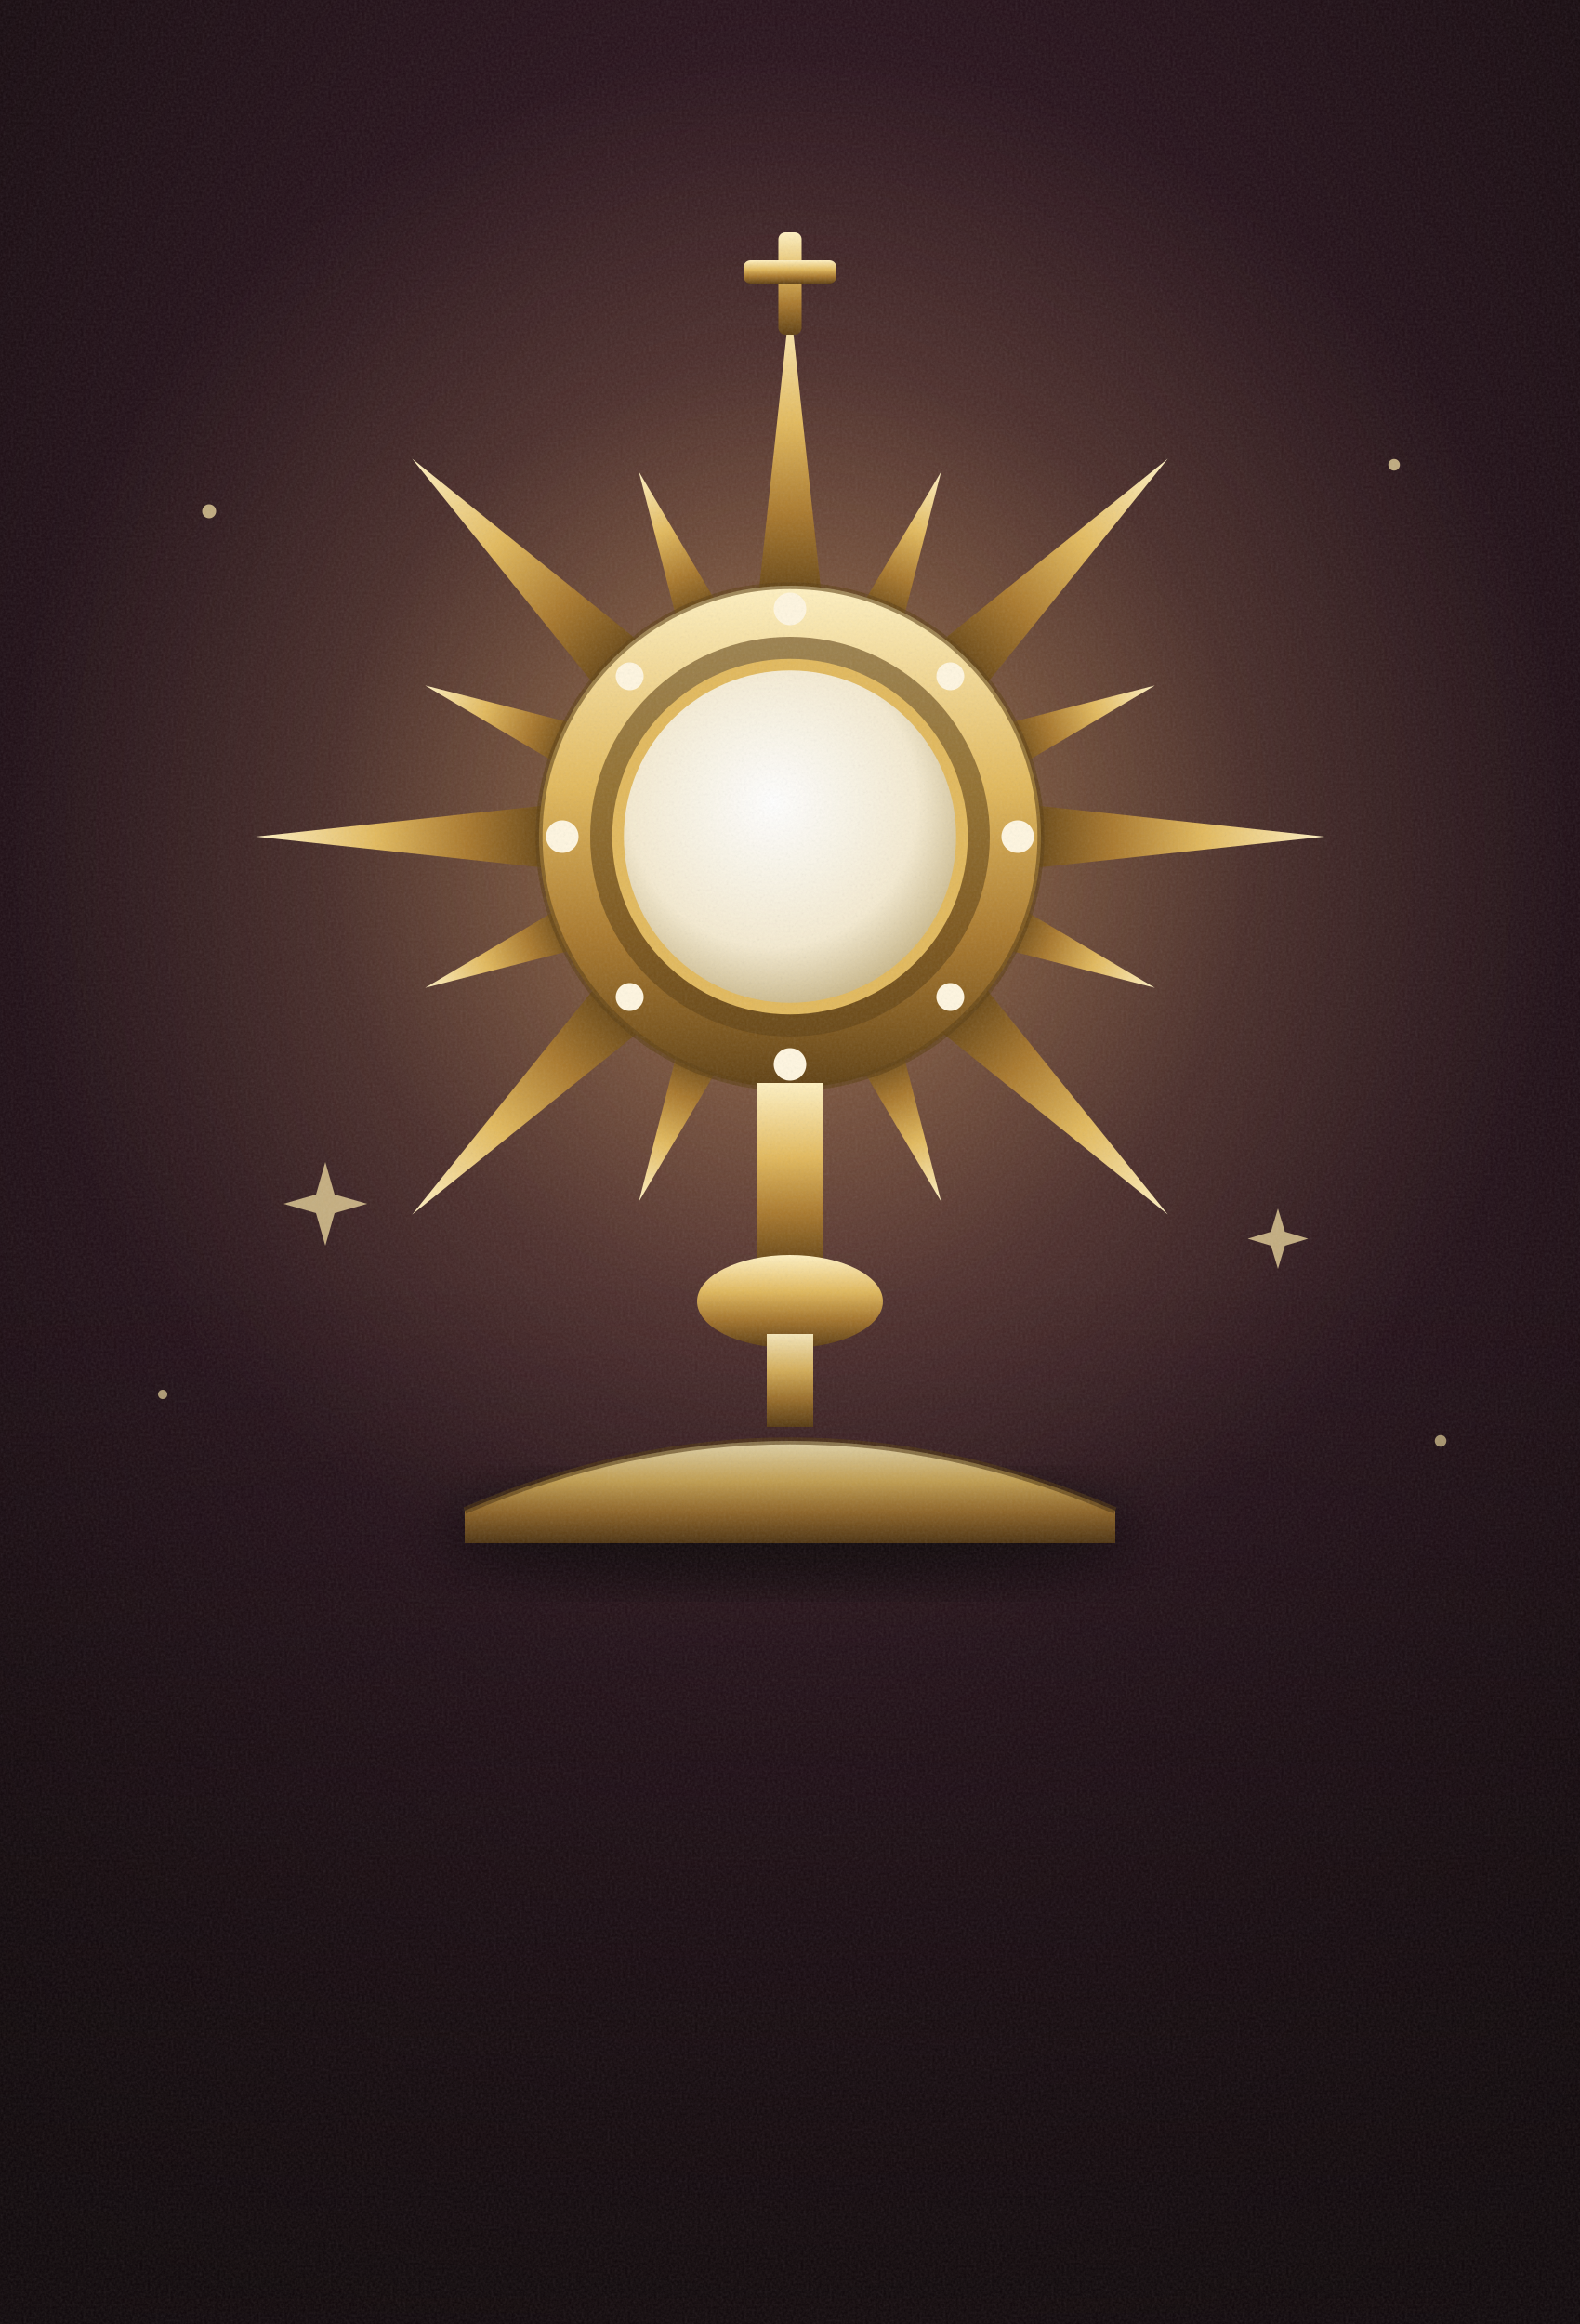
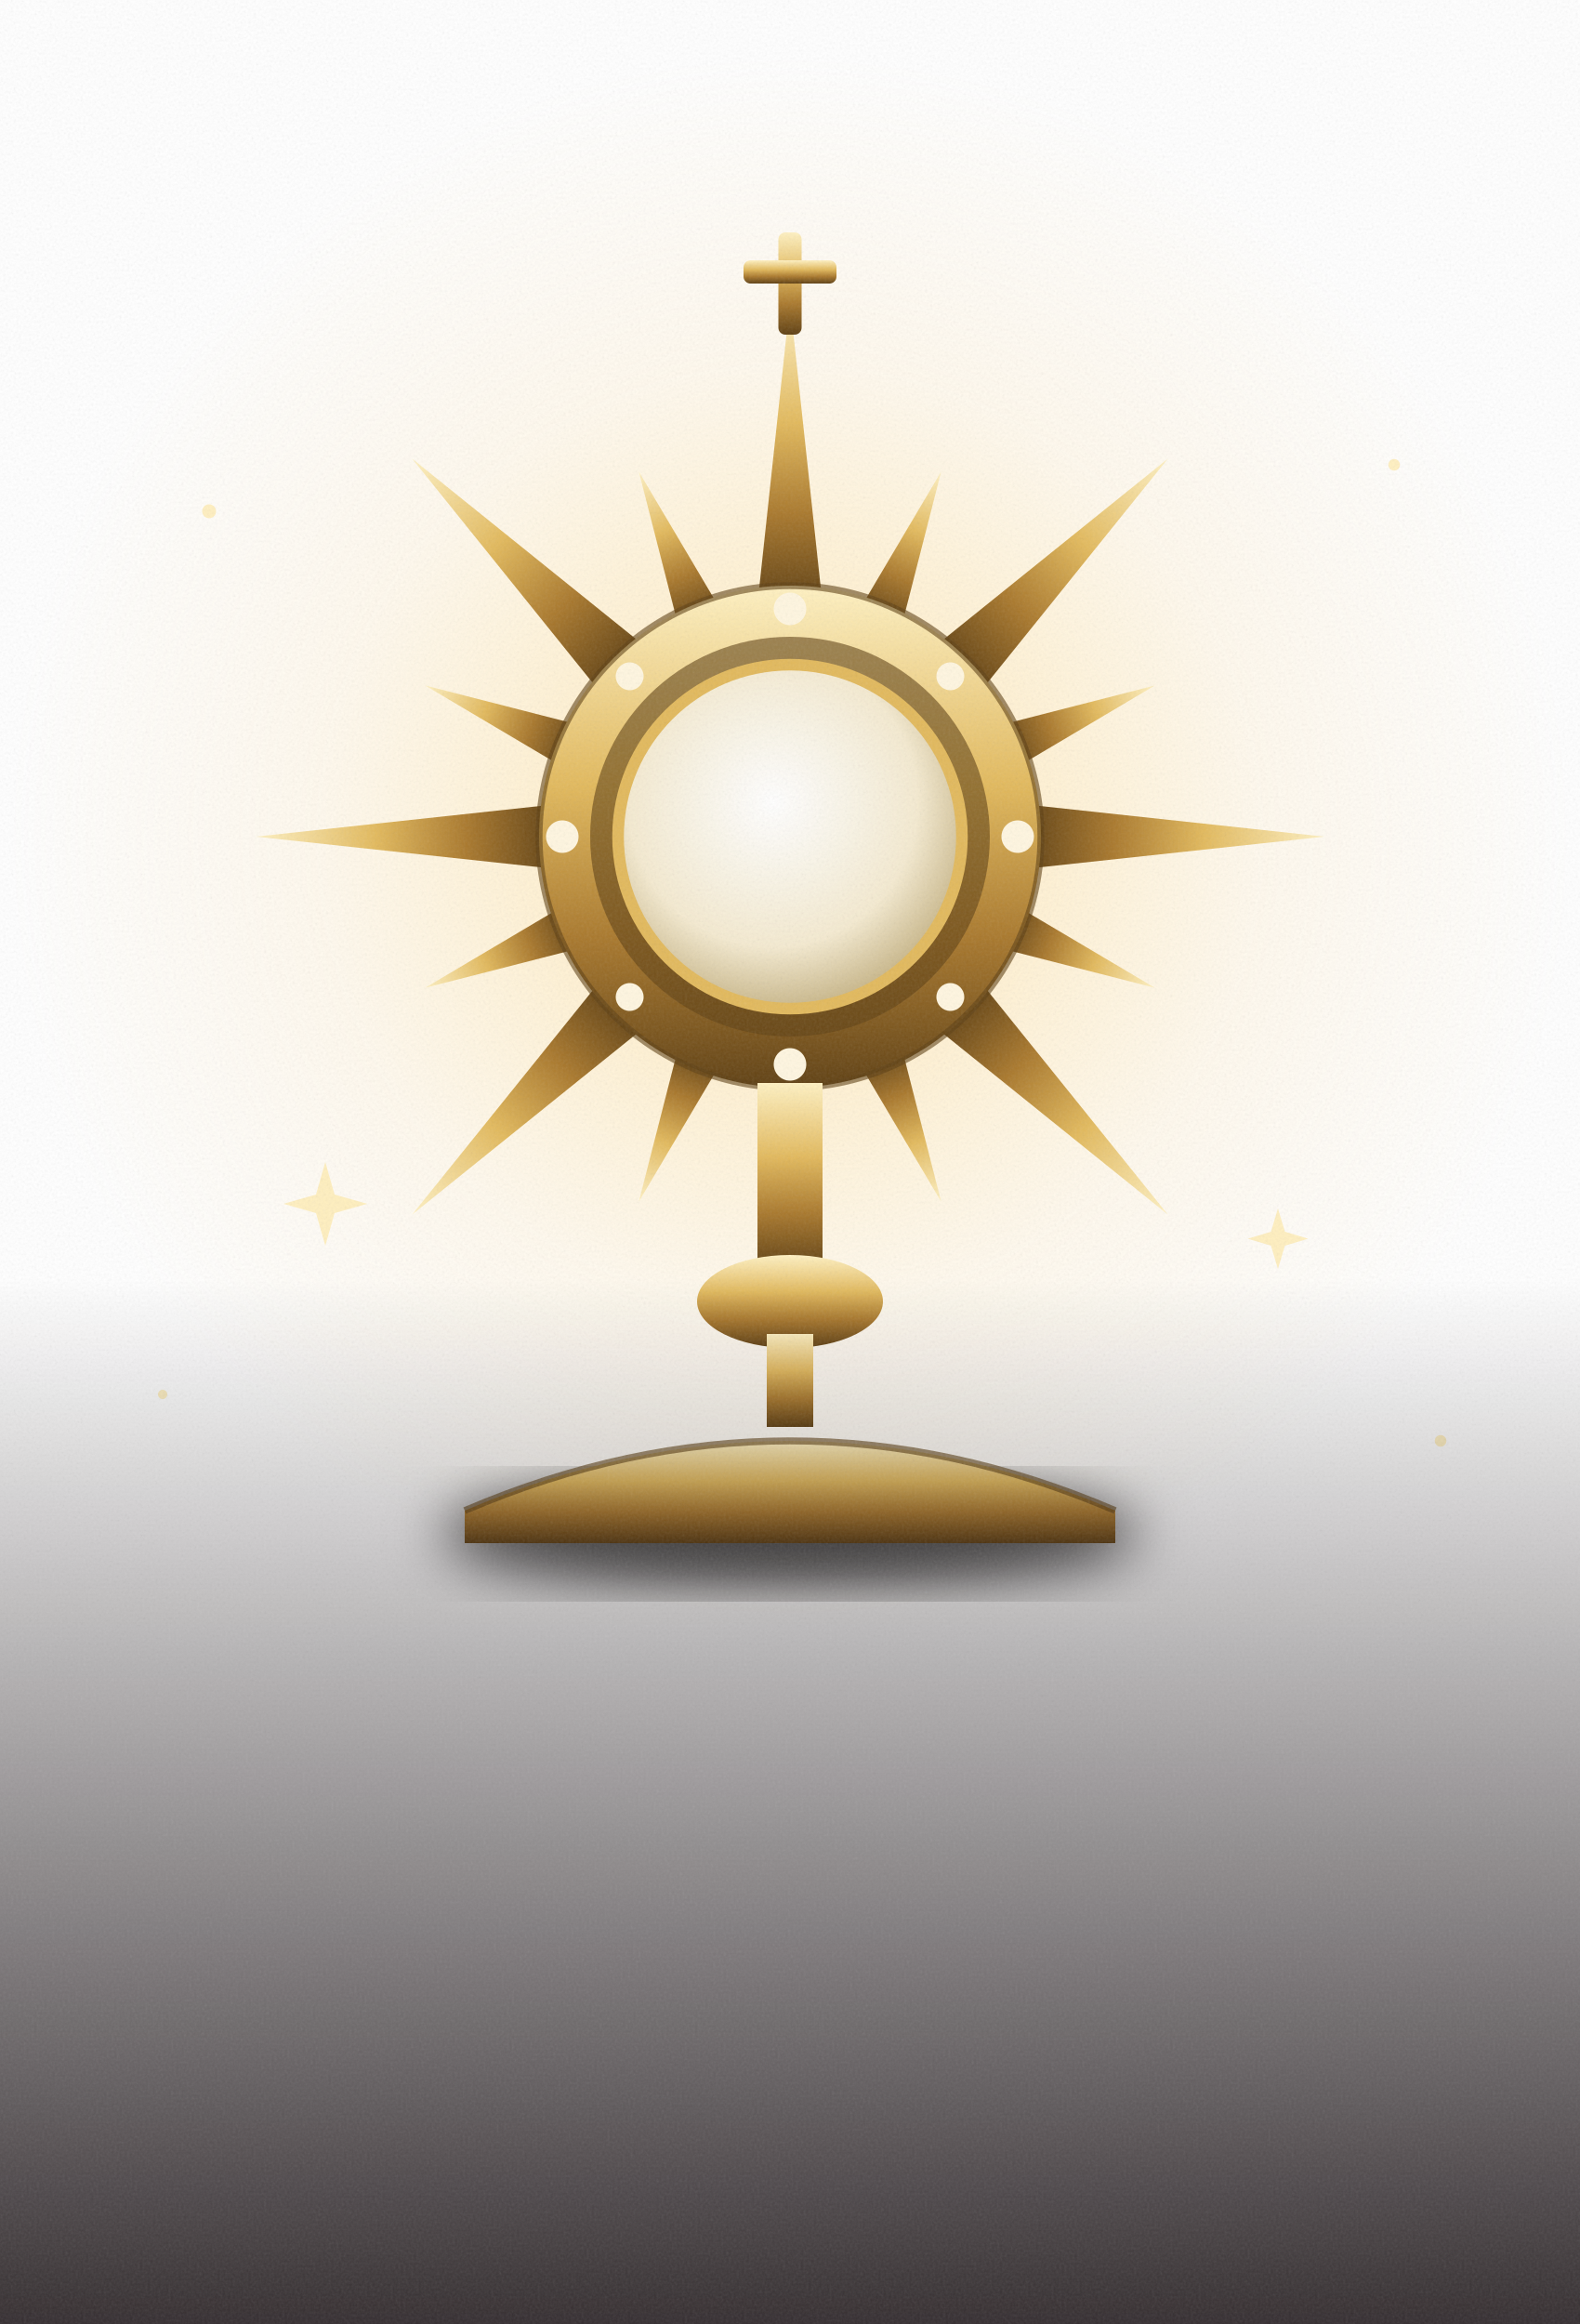
<svg xmlns="http://www.w3.org/2000/svg" viewBox="0 0 680 1000">
  <defs>
    <radialGradient id="ciel" cx="50%" cy="38%" r="75%">
      <stop offset="0" stop-color="#4a2430" />
      <stop offset="0.5" stop-color="#26111a" />
      <stop offset="1" stop-color="#0e0609" />
    </radialGradient>
    <radialGradient id="halo" cx="50%" cy="50%" r="50%">
      <stop offset="0" stop-color="#ffcf6a" stop-opacity="0.5" />
      <stop offset="0.6" stop-color="#ffcf6a" stop-opacity="0.12" />
      <stop offset="1" stop-color="#ffcf6a" stop-opacity="0" />
    </radialGradient>
    <linearGradient id="or" x1="0" y1="0" x2="0" y2="1">
      <stop offset="0" stop-color="#fff1c2" />
      <stop offset="0.4" stop-color="#e2b95c" />
      <stop offset="0.7" stop-color="#a9782c" />
      <stop offset="1" stop-color="#5e3f12" />
    </linearGradient>
    <radialGradient id="lunule" cx="45%" cy="40%" r="60%">
      <stop offset="0" stop-color="#ffffff" />
      <stop offset="0.7" stop-color="#f4ead0" />
      <stop offset="1" stop-color="#c9b78a" />
    </radialGradient>
    <linearGradient id="voile" x1="0" y1="0" x2="0" y2="1">
      <stop offset="0.55" stop-color="#0e0609" stop-opacity="0" />
      <stop offset="1" stop-color="#0e0609" stop-opacity="0.85" />
    </linearGradient>
    <filter id="grain" x="0" y="0" width="100%" height="100%">
      <feTurbulence type="fractalNoise" baseFrequency="0.9" numOctaves="2" seed="59" />
      <feColorMatrix type="saturate" values="0" />
      <feComponentTransfer>
        <feFuncA type="linear" slope="0.12" />
      </feComponentTransfer>
    </filter>
    <filter id="flou">
      <feGaussianBlur stdDeviation="12" />
    </filter>
  </defs>
-   <rect width="680" height="1000" fill="url(#ciel)" />
  <circle cx="340" cy="360" r="340" fill="url(#halo)" />
  <ellipse cx="340" cy="660" rx="150" ry="24" fill="#050203" opacity="0.7" filter="url(#flou)" />
  <g fill="url(#or)" transform="translate(340 360)">
    <g id="r">
      <path d="M-14 -100 L0 -230 L14 -100 Z" />
      <path d="M-10 -100 L0 -170 L10 -100 Z" transform="rotate(22.5)" />
    </g>
    <use href="#r" transform="rotate(45)" />
    <use href="#r" transform="rotate(90)" />
    <use href="#r" transform="rotate(135)" />
    <use href="#r" transform="rotate(180)" />
    <use href="#r" transform="rotate(225)" />
    <use href="#r" transform="rotate(270)" />
    <use href="#r" transform="rotate(315)" />
  </g>
  <circle cx="340" cy="360" r="108" fill="url(#or)" />
  <circle cx="340" cy="360" r="108" fill="none" stroke="#5e3f12" stroke-width="3" opacity="0.6" />
  <circle cx="340" cy="360" r="86" fill="#5e3f12" opacity="0.6" />
  <circle cx="340" cy="360" r="74" fill="url(#lunule)" />
  <circle cx="340" cy="360" r="74" fill="none" stroke="#e2b95c" stroke-width="5" />
  <g fill="#fff6e0">
    <circle cx="340" cy="262" r="7" />
    <circle cx="340" cy="458" r="7" />
    <circle cx="242" cy="360" r="7" />
    <circle cx="438" cy="360" r="7" />
    <circle cx="271" cy="291" r="6" />
    <circle cx="409" cy="291" r="6" />
    <circle cx="271" cy="429" r="6" />
    <circle cx="409" cy="429" r="6" />
  </g>
  <rect x="326" y="466" width="28" height="80" fill="url(#or)" />
  <ellipse cx="340" cy="560" rx="40" ry="20" fill="url(#or)" />
  <rect x="330" y="574" width="20" height="40" fill="url(#or)" />
  <path d="M200 650 Q340 590 480 650 L480 664 L200 664 Z" fill="url(#or)" />
  <path d="M200 650 Q340 590 480 650" fill="none" stroke="#5e3f12" stroke-width="3" opacity="0.6" />
  <rect x="335" y="100" width="10" height="44" rx="3" fill="url(#or)" />
  <rect x="320" y="112" width="40" height="10" rx="3" fill="url(#or)" />
  <g fill="#ffe9a8" opacity="0.7">
    <circle cx="90" cy="220" r="3" />
    <circle cx="600" cy="200" r="2.5" />
    <circle cx="70" cy="600" r="2" />
    <circle cx="620" cy="620" r="2.5" />
    <path d="M140 500 L144 514 L158 518 L144 522 L140 536 L136 522 L122 518 L136 514 Z" />
    <path d="M550 520 L553 530 L563 533 L553 536 L550 546 L547 536 L537 533 L547 530 Z" />
  </g>
  <rect width="680" height="1000" fill="url(#voile)" />
  <rect width="680" height="1000" filter="url(#grain)" />
</svg>
